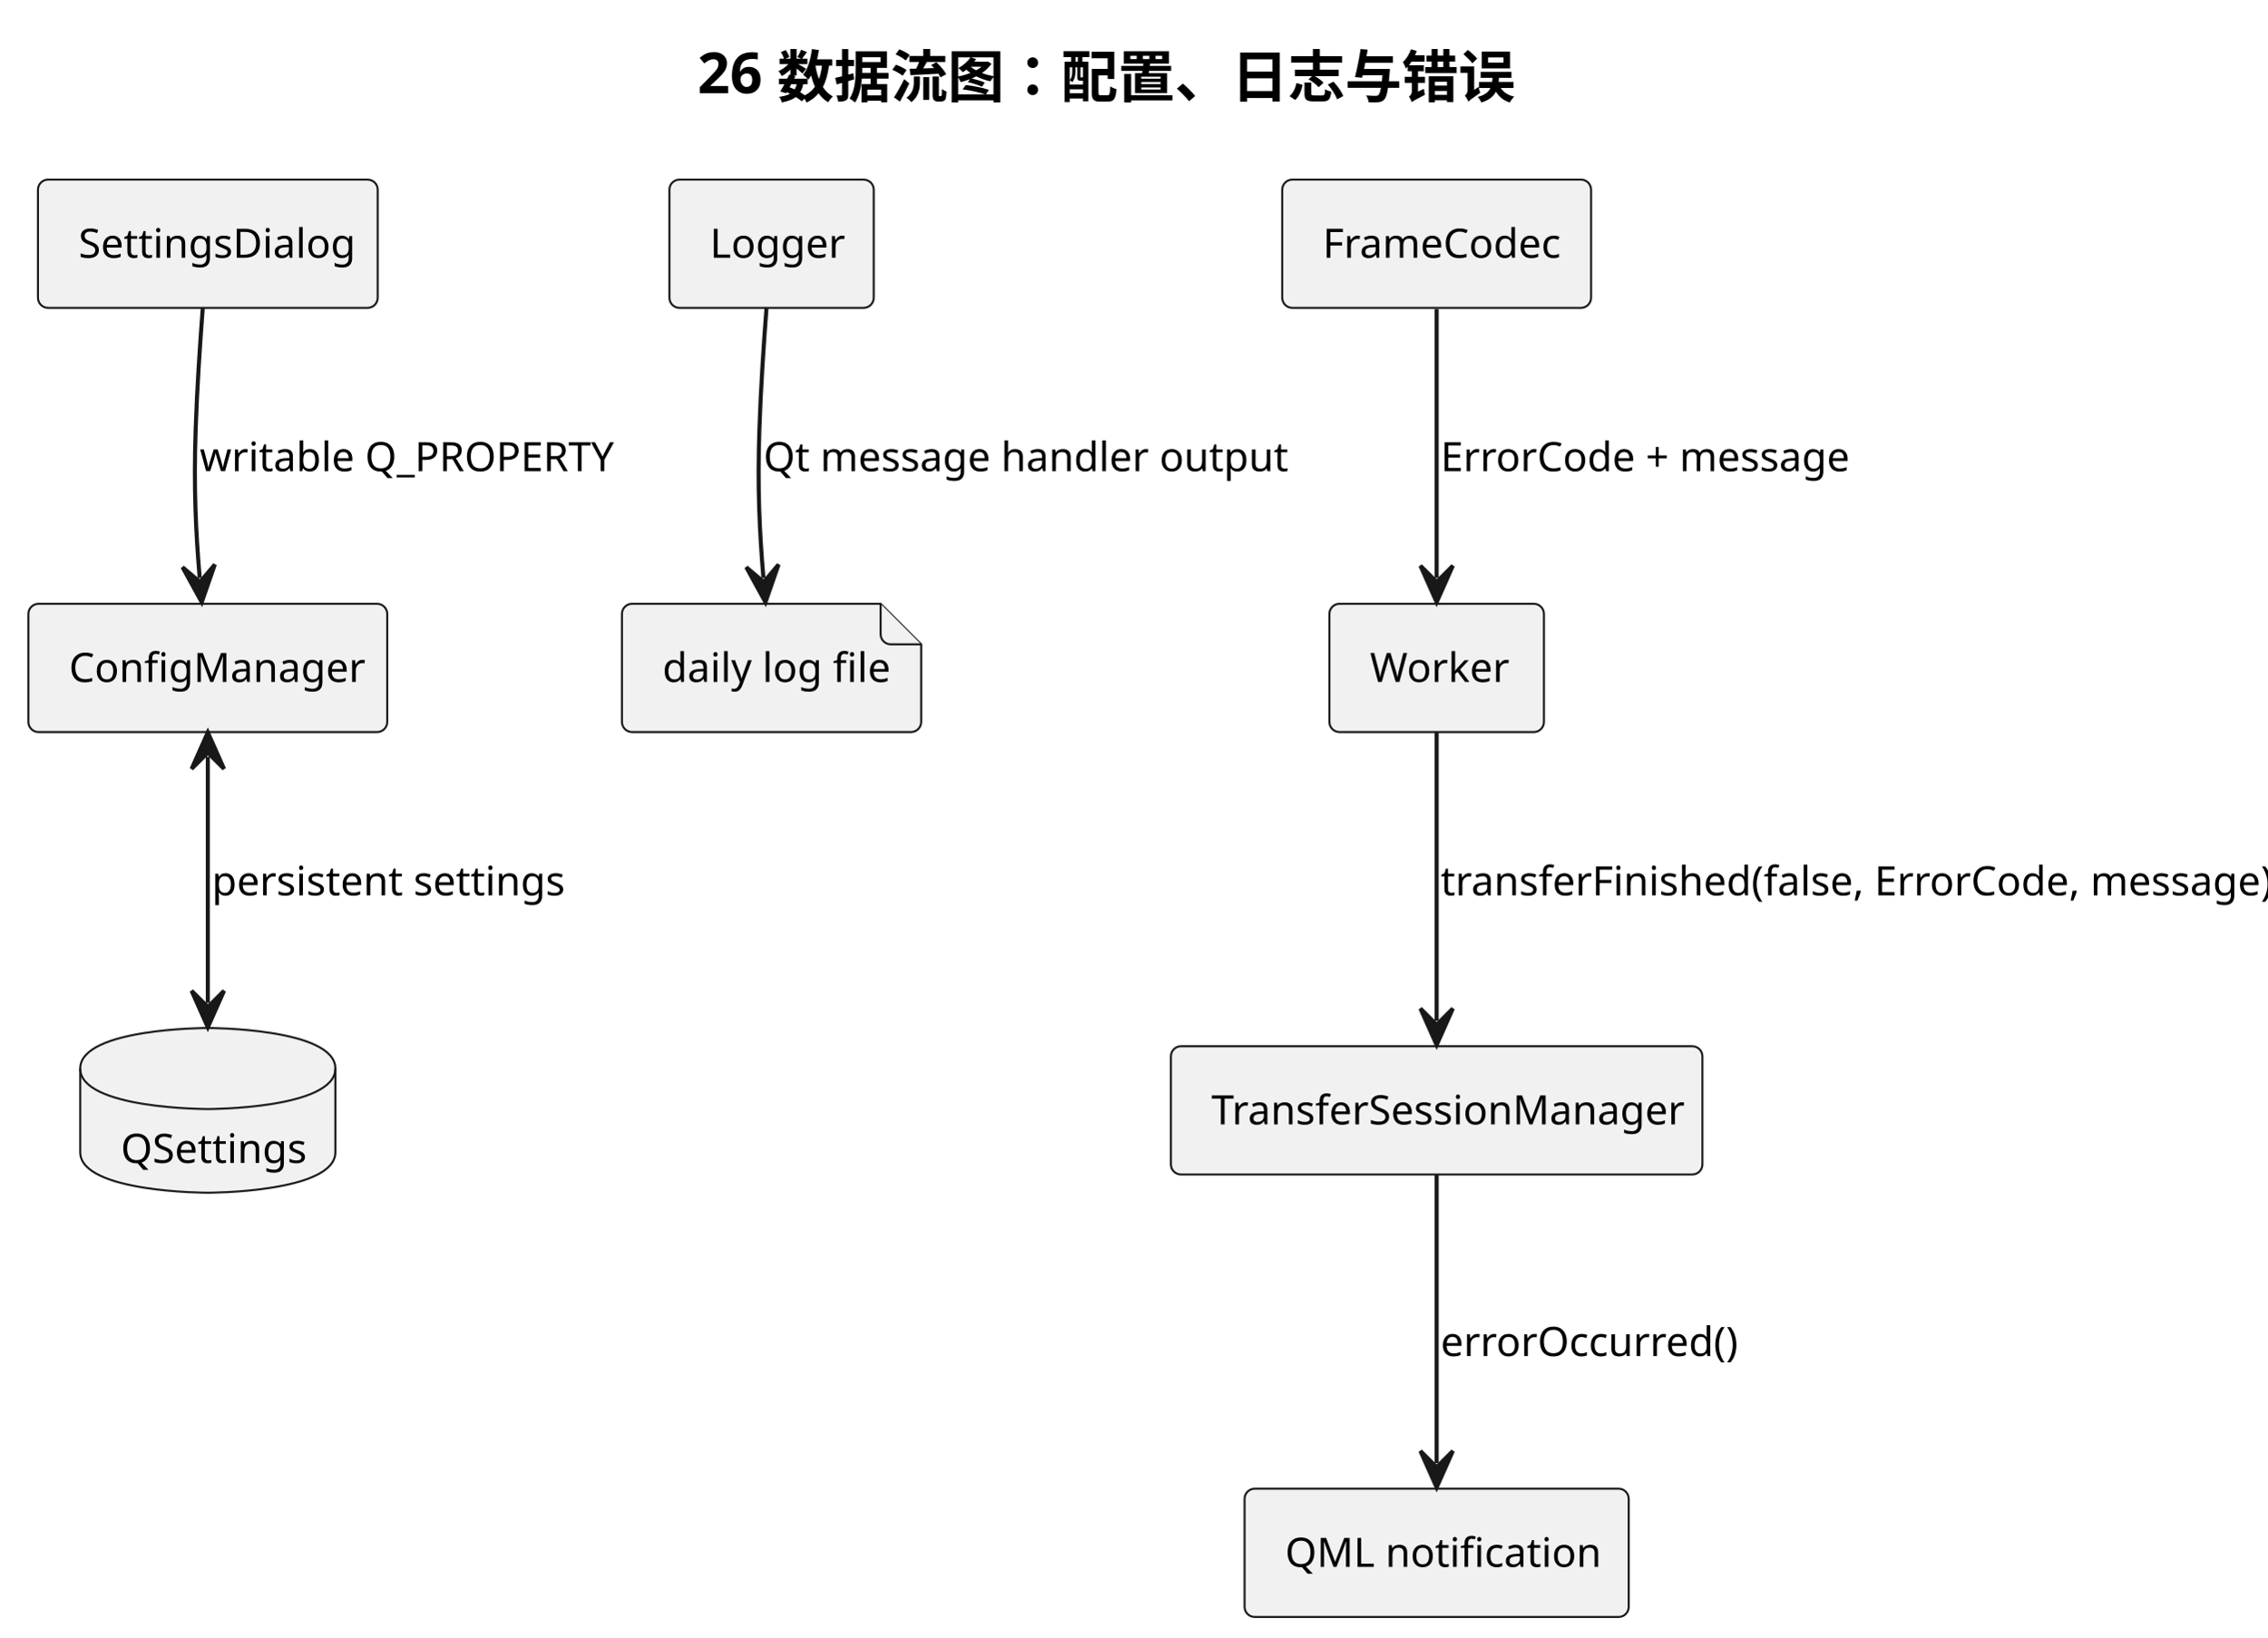
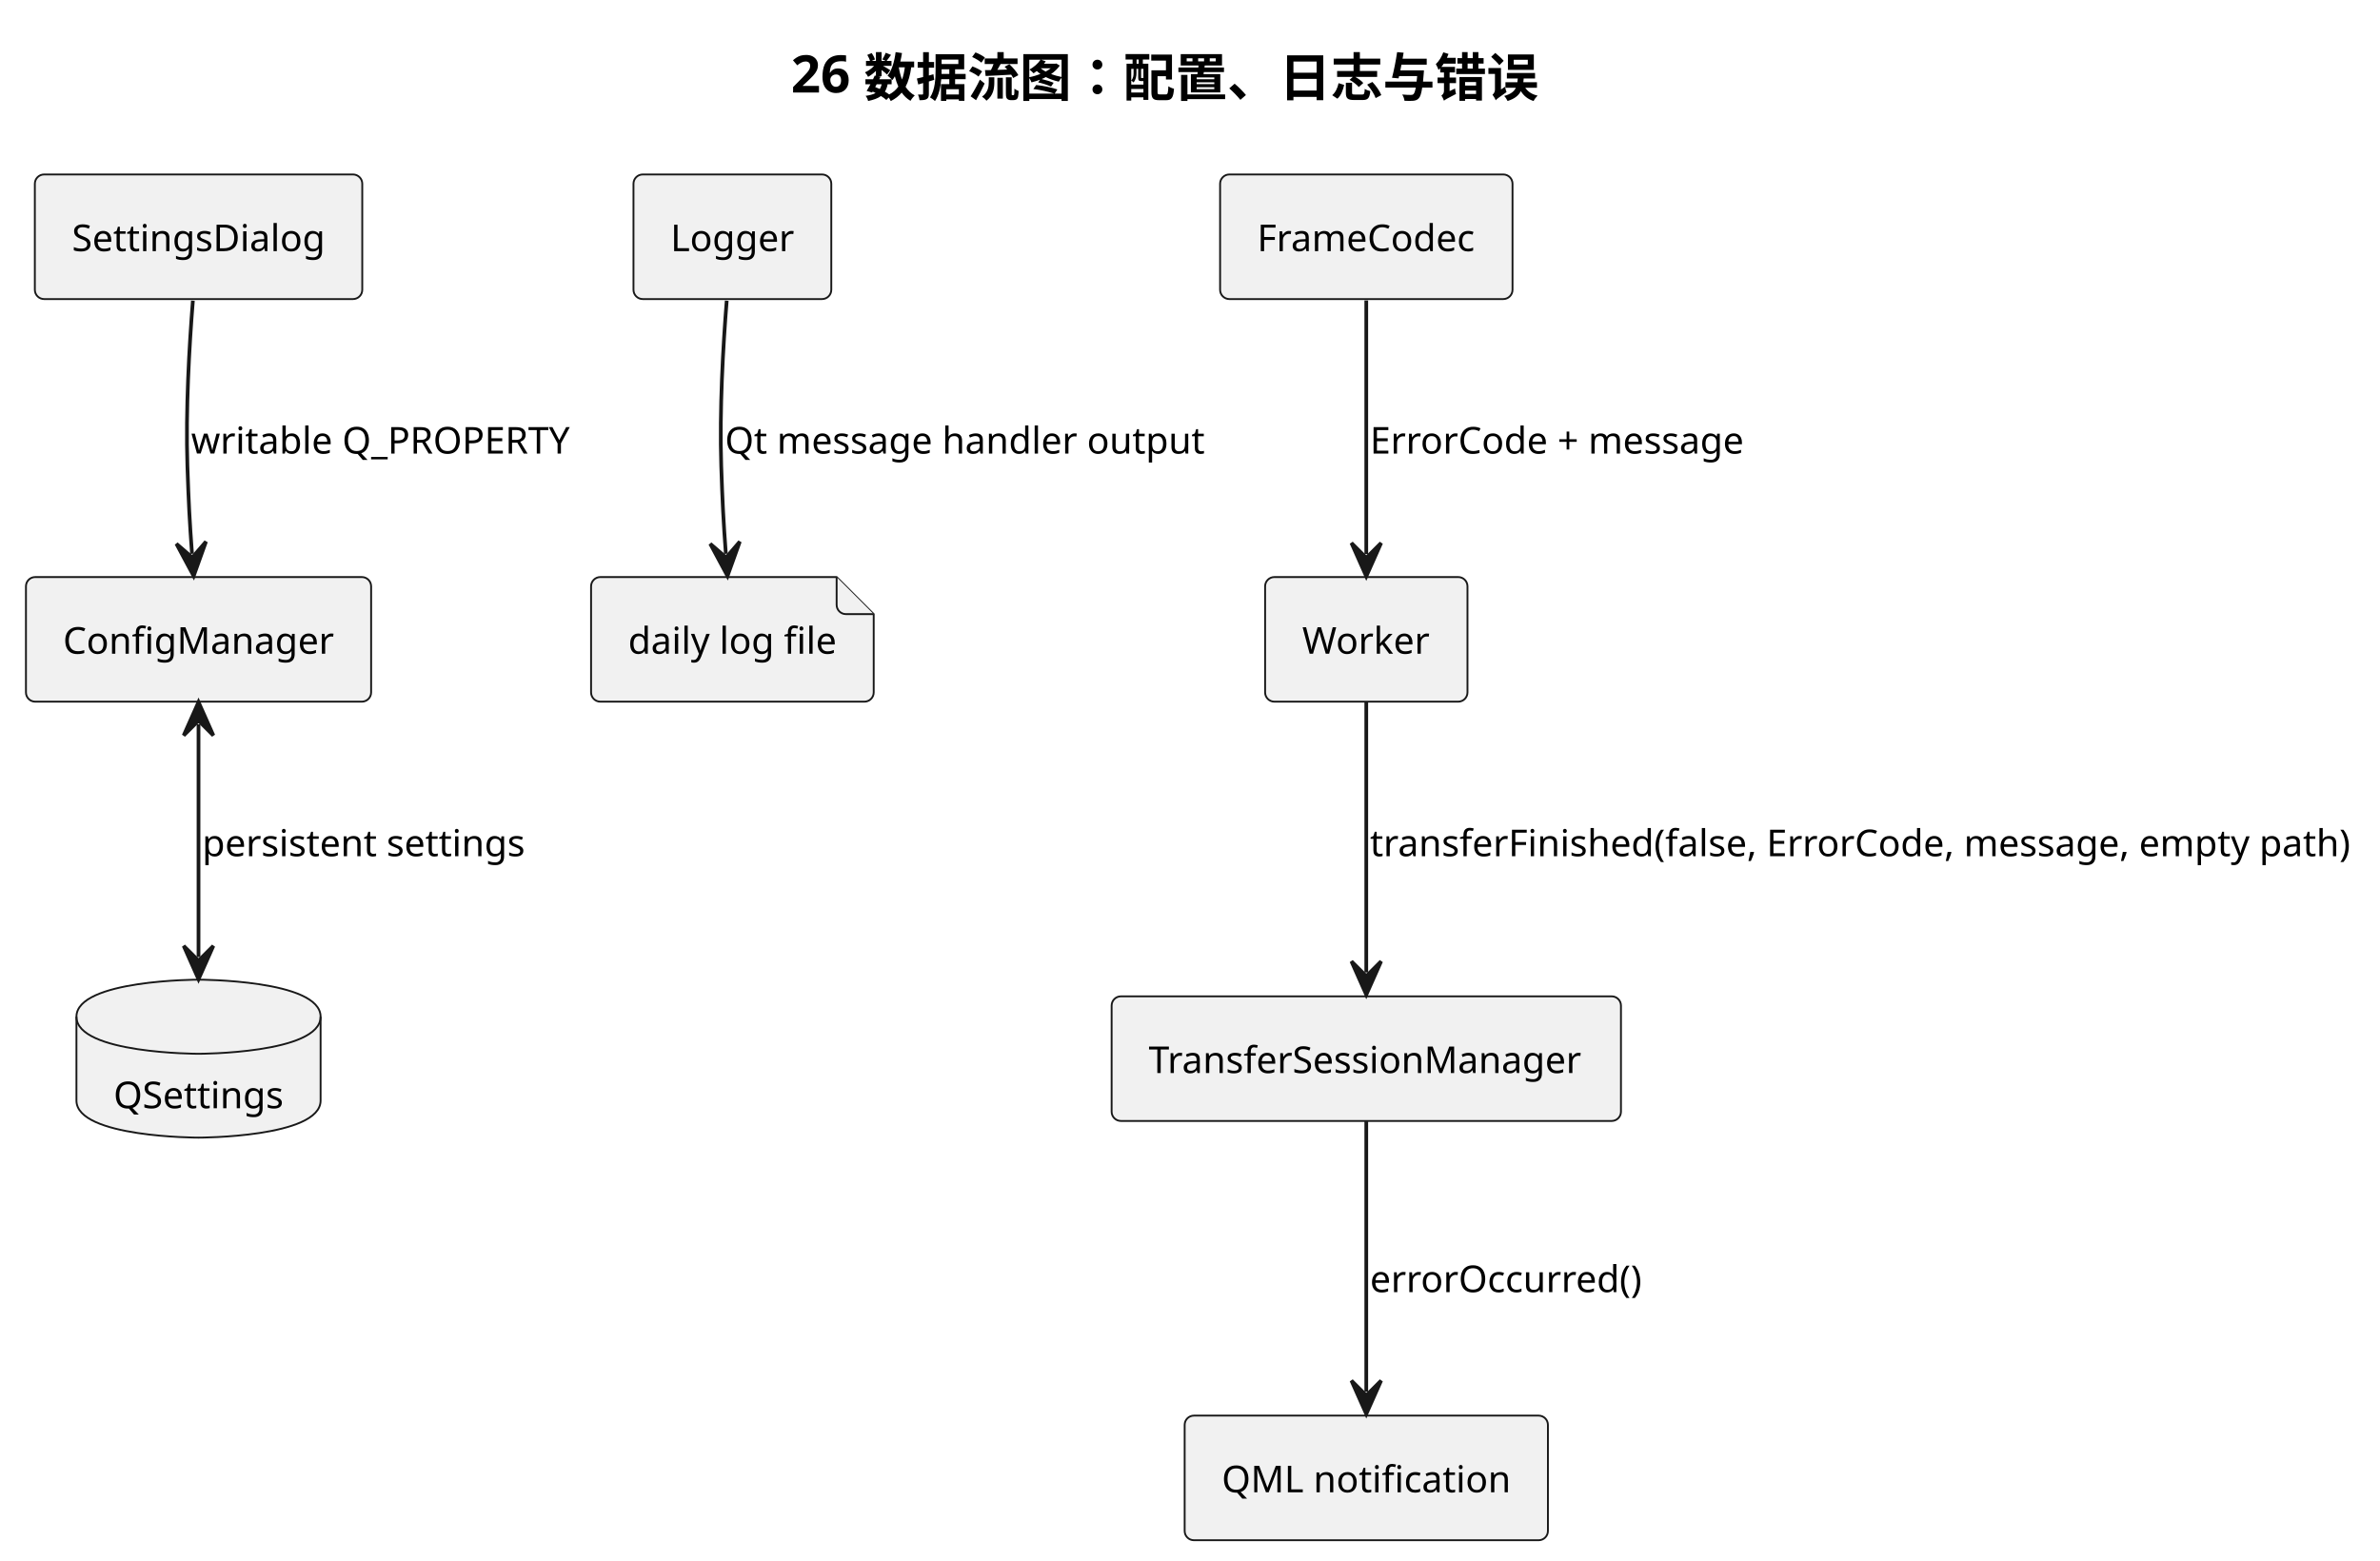
- <svg xmlns="http://www.w3.org/2000/svg" contentStyleType="text/css" data-diagram-type="DESCRIPTION" height="404px" preserveAspectRatio="none" style="width:559px;height:404px;background:#FFFFFF;" version="1.1" viewBox="0 0 559 404" width="559px" zoomAndPan="magnify">
+ <svg xmlns="http://www.w3.org/2000/svg" contentStyleType="text/css" data-diagram-type="DESCRIPTION" height="421px" preserveAspectRatio="none" style="width:642px;height:421px;background:#FFFFFF;" version="1.1" viewBox="0 0 642 421" width="642px" zoomAndPan="magnify">
  <defs />
  <g>
-     <g class="title" data-source-line="114">
-       <text fill="#000000" font-family="sans-serif" font-size="14" font-weight="bold" lengthAdjust="spacing" textLength="201.058" x="171.977" y="22.995">26 数据流图：配置、日志与错误</text>
+     <g class="title" data-source-line="121">
+       <text fill="#000000" font-family="sans-serif" font-size="14" font-weight="bold" lengthAdjust="spacing" textLength="201.656" x="213.372" y="24.966">26 数据流图：配置、日志与错误</text>
    </g>
-     <g class="entity" data-qualified-name="Settings" data-source-line="117" id="ent0002">
-       <rect fill="#F1F1F1" height="31.641" rx="2.5" ry="2.5" style="stroke:#181818;stroke-width:0.5;" width="83.765" x="9.36" y="44.297" />
-       <text fill="#000000" font-family="sans-serif" font-size="10" lengthAdjust="spacing" textLength="63.765" x="19.36" y="63.579">SettingsDialog</text>
+     <g class="entity" data-qualified-name="Settings" data-source-line="124" id="ent0002">
+       <rect fill="#F1F1F1" height="33.62" rx="2.5" ry="2.5" style="stroke:#181818;stroke-width:0.5;" width="88.32" x="9.4" y="47.068" />
+       <text fill="#000000" font-family="sans-serif" font-size="10" lengthAdjust="spacing" textLength="68.32" x="19.4" y="67.758">SettingsDialog</text>
    </g>
-     <g class="entity" data-qualified-name="Config" data-source-line="118" id="ent0003">
-       <rect fill="#F1F1F1" height="31.641" rx="2.5" ry="2.5" style="stroke:#181818;stroke-width:0.5;" width="88.477" x="7" y="148.937" />
-       <text fill="#000000" font-family="sans-serif" font-size="10" lengthAdjust="spacing" textLength="68.477" x="17" y="168.219">ConfigManager</text>
+     <g class="entity" data-qualified-name="Config" data-source-line="125" id="ent0003">
+       <rect fill="#F1F1F1" height="33.62" rx="2.5" ry="2.5" style="stroke:#181818;stroke-width:0.5;" width="93.11" x="7" y="155.688" />
+       <text fill="#000000" font-family="sans-serif" font-size="10" lengthAdjust="spacing" textLength="73.11" x="17" y="176.378">ConfigManager</text>
    </g>
-     <g class="entity" data-qualified-name="QSettings" data-source-line="119" id="ent0004">
-       <path d="M19.78,263.577 C19.78,253.577 51.235,253.577 51.235,253.577 C51.235,253.577 82.69,253.577 82.69,263.577 L82.69,284.217 C82.69,294.217 51.235,294.217 51.235,294.217 C51.235,294.217 19.78,294.217 19.78,284.217 L19.78,263.577" fill="#F1F1F1" style="stroke:#181818;stroke-width:0.5;" />
-       <path d="M19.78,263.577 C19.78,273.577 51.235,273.577 51.235,273.577 C51.235,273.577 82.69,273.577 82.69,263.577" fill="none" style="stroke:#181818;stroke-width:0.5;" />
-       <text fill="#000000" font-family="sans-serif" font-size="10" lengthAdjust="spacing" textLength="42.91" x="29.78" y="286.859">QSettings</text>
+     <g class="entity" data-qualified-name="QSettings" data-source-line="126" id="ent0004">
+       <path d="M20.62,274.308 C20.62,264.308 53.55,264.308 53.55,264.308 C53.55,264.308 86.48,264.308 86.48,274.308 L86.48,296.928 C86.48,306.928 53.55,306.928 53.55,306.928 C53.55,306.928 20.62,306.928 20.62,296.928 L20.62,274.308" fill="#F1F1F1" style="stroke:#181818;stroke-width:0.5;" />
+       <path d="M20.62,274.308 C20.62,284.308 53.55,284.308 53.55,284.308 C53.55,284.308 86.48,284.308 86.48,274.308" fill="none" style="stroke:#181818;stroke-width:0.5;" />
+       <text fill="#000000" font-family="sans-serif" font-size="10" lengthAdjust="spacing" textLength="45.86" x="30.62" y="298.998">QSettings</text>
    </g>
-     <g class="entity" data-qualified-name="Logger" data-source-line="120" id="ent0005">
-       <rect fill="#F1F1F1" height="31.641" rx="2.5" ry="2.5" style="stroke:#181818;stroke-width:0.5;" width="50.386" x="165.05" y="44.297" />
-       <text fill="#000000" font-family="sans-serif" font-size="10" lengthAdjust="spacing" textLength="30.386" x="175.05" y="63.579">Logger</text>
+     <g class="entity" data-qualified-name="Logger" data-source-line="127" id="ent0005">
+       <rect fill="#F1F1F1" height="33.62" rx="2.5" ry="2.5" style="stroke:#181818;stroke-width:0.5;" width="53.36" x="170.88" y="47.068" />
+       <text fill="#000000" font-family="sans-serif" font-size="10" lengthAdjust="spacing" textLength="33.36" x="180.88" y="67.758">Logger</text>
    </g>
-     <g class="entity" data-qualified-name="LogFile" data-source-line="121" id="ent0006">
-       <path d="M153.35,151.437 L153.35,178.077 A2.5,2.5 0 0 0 155.85,180.577 L224.634,180.577 A2.5,2.5 0 0 0 227.134,178.077 L227.134,158.937 L217.134,148.937 L155.85,148.937 A2.5,2.5 0 0 0 153.35,151.437" fill="#F1F1F1" style="stroke:#181818;stroke-width:0.5;" />
-       <path d="M217.134,148.937 L217.134,156.437 A2.5,2.5 0 0 0 219.634,158.937 L227.134,158.937" fill="#F1F1F1" style="stroke:#181818;stroke-width:0.5;" />
-       <text fill="#000000" font-family="sans-serif" font-size="10" lengthAdjust="spacing" textLength="53.784" x="163.35" y="168.219">daily log file</text>
+     <g class="entity" data-qualified-name="LogFile" data-source-line="128" id="ent0006">
+       <path d="M159.44,158.188 L159.44,186.808 A2.5,2.5 0 0 0 161.94,189.308 L233.18,189.308 A2.5,2.5 0 0 0 235.68,186.808 L235.68,165.688 L225.68,155.688 L161.94,155.688 A2.5,2.5 0 0 0 159.44,158.188" fill="#F1F1F1" style="stroke:#181818;stroke-width:0.5;" />
+       <path d="M225.68,155.688 L225.68,163.188 A2.5,2.5 0 0 0 228.18,165.688 L235.68,165.688" fill="#F1F1F1" style="stroke:#181818;stroke-width:0.5;" />
+       <text fill="#000000" font-family="sans-serif" font-size="10" lengthAdjust="spacing" textLength="56.24" x="169.44" y="176.378">daily log file</text>
    </g>
-     <g class="entity" data-qualified-name="Codec" data-source-line="122" id="ent0007">
-       <rect fill="#F1F1F1" height="31.641" rx="2.5" ry="2.5" style="stroke:#181818;stroke-width:0.5;" width="76.162" x="316.16" y="44.297" />
-       <text fill="#000000" font-family="sans-serif" font-size="10" lengthAdjust="spacing" textLength="56.162" x="326.16" y="63.579">FrameCodec</text>
+     <g class="entity" data-qualified-name="Codec" data-source-line="129" id="ent0007">
+       <rect fill="#F1F1F1" height="33.62" rx="2.5" ry="2.5" style="stroke:#181818;stroke-width:0.5;" width="78.88" x="329.12" y="47.068" />
+       <text fill="#000000" font-family="sans-serif" font-size="10" lengthAdjust="spacing" textLength="58.88" x="339.12" y="67.758">FrameCodec</text>
    </g>
-     <g class="entity" data-qualified-name="Worker" data-source-line="123" id="ent0008">
-       <rect fill="#F1F1F1" height="31.641" rx="2.5" ry="2.5" style="stroke:#181818;stroke-width:0.5;" width="52.9" x="327.79" y="148.937" />
-       <text fill="#000000" font-family="sans-serif" font-size="10" lengthAdjust="spacing" textLength="32.9" x="337.79" y="168.219">Worker</text>
+     <g class="entity" data-qualified-name="Worker" data-source-line="130" id="ent0008">
+       <rect fill="#F1F1F1" height="33.62" rx="2.5" ry="2.5" style="stroke:#181818;stroke-width:0.5;" width="54.59" x="341.26" y="155.688" />
+       <text fill="#000000" font-family="sans-serif" font-size="10" lengthAdjust="spacing" textLength="34.59" x="351.26" y="176.378">Worker</text>
    </g>
-     <g class="entity" data-qualified-name="Tsm" data-source-line="124" id="ent0009">
-       <rect fill="#F1F1F1" height="31.641" rx="2.5" ry="2.5" style="stroke:#181818;stroke-width:0.5;" width="131.06" x="288.71" y="258.077" />
-       <text fill="#000000" font-family="sans-serif" font-size="10" lengthAdjust="spacing" textLength="111.06" x="298.71" y="277.359">TransferSessionManager</text>
+     <g class="entity" data-qualified-name="Tsm" data-source-line="131" id="ent0009">
+       <rect fill="#F1F1F1" height="33.62" rx="2.5" ry="2.5" style="stroke:#181818;stroke-width:0.5;" width="137.39" x="299.86" y="268.808" />
+       <text fill="#000000" font-family="sans-serif" font-size="10" lengthAdjust="spacing" textLength="117.39" x="309.86" y="289.498">TransferSessionManager</text>
    </g>
-     <g class="entity" data-qualified-name="Notice" data-source-line="125" id="ent0010">
-       <rect fill="#F1F1F1" height="31.641" rx="2.5" ry="2.5" style="stroke:#181818;stroke-width:0.5;" width="94.722" x="306.88" y="367.217" />
-       <text fill="#000000" font-family="sans-serif" font-size="10" lengthAdjust="spacing" textLength="74.722" x="316.88" y="386.499">QML notification</text>
+     <g class="entity" data-qualified-name="Notice" data-source-line="132" id="ent0010">
+       <rect fill="#F1F1F1" height="33.62" rx="2.5" ry="2.5" style="stroke:#181818;stroke-width:0.5;" width="97.99" x="319.56" y="381.928" />
+       <text fill="#000000" font-family="sans-serif" font-size="10" lengthAdjust="spacing" textLength="77.99" x="329.56" y="402.618">QML notification</text>
    </g>
-     <g class="link" data-entity-1="ent0002" data-entity-2="ent0003" data-link-type="dependency" data-source-line="127" id="lnk11">
-       <path d="M49.99,76.047 C49.32,84.757 48.57,95.957 48.24,105.937 C47.75,120.397 48.258,130.908 49.237,142.568" fill="none" id="Settings-to-Config" style="stroke:#181818;stroke-width:1;" />
-       <polygon fill="#181818" points="49.74,148.547,52.972,139.244,49.321,143.564,45,139.913,49.74,148.547" style="stroke:#181818;stroke-width:1;" />
-       <text fill="#000000" font-family="sans-serif" font-size="10" lengthAdjust="spacing" textLength="97.144" x="49.24" y="116.219">writable Q_PROPERTY</text>
+     <g class="link" data-entity-1="ent0002" data-entity-2="ent0003" data-link-type="dependency" data-source-line="134" id="lnk11">
+       <path d="M52.03,81.128 C51.05,93.378 50.06,110.578 50.55,125.688 C50.88,135.568 51.147,140.634 51.797,149.414" fill="none" id="Settings-to-Config" style="stroke:#181818;stroke-width:1;" />
+       <polygon fill="#181818" points="52.24,155.398,55.565,146.127,51.871,150.412,47.586,146.718,52.24,155.398" style="stroke:#181818;stroke-width:1;" />
+       <text fill="#000000" font-family="sans-serif" font-size="10" lengthAdjust="spacing" textLength="102.14" x="51.55" y="122.378">writable Q_PROPERTY</text>
    </g>
-     <g class="link" data-entity-1="ent0003" data-entity-2="ent0004" data-link-type="dependency" data-source-line="128" id="lnk12">
-       <path d="M51.24,186.657 C51.24,205.627 51.24,226.467 51.24,247.407" fill="none" id="Config-QSettings" style="stroke:#181818;stroke-width:1;" />
-       <polygon fill="#181818" points="51.24,180.657,47.24,189.657,51.24,185.657,55.24,189.657,51.24,180.657" style="stroke:#181818;stroke-width:1;" />
-       <polygon fill="#181818" points="51.24,253.407,55.24,244.407,51.24,248.407,47.24,244.407,51.24,253.407" style="stroke:#181818;stroke-width:1;" />
-       <text fill="#000000" font-family="sans-serif" font-size="10" lengthAdjust="spacing" textLength="82.236" x="52.24" y="220.859">persistent settings</text>
+     <g class="link" data-entity-1="ent0003" data-entity-2="ent0004" data-link-type="dependency" data-source-line="135" id="lnk12">
+       <path d="M53.55,195.418 C53.55,215.098 53.55,236.638 53.55,258.198" fill="none" id="Config-QSettings" style="stroke:#181818;stroke-width:1;" />
+       <polygon fill="#181818" points="53.55,189.418,49.55,198.418,53.55,194.418,57.55,198.418,53.55,189.418" style="stroke:#181818;stroke-width:1;" />
+       <polygon fill="#181818" points="53.55,264.198,57.55,255.198,53.55,259.198,49.55,255.198,53.55,264.198" style="stroke:#181818;stroke-width:1;" />
+       <text fill="#000000" font-family="sans-serif" font-size="10" lengthAdjust="spacing" textLength="87.07" x="54.55" y="230.998">persistent settings</text>
    </g>
-     <g class="link" data-entity-1="ent0005" data-entity-2="ent0006" data-link-type="dependency" data-source-line="129" id="lnk13">
-       <path d="M188.99,76.047 C188.32,84.757 187.57,95.957 187.24,105.937 C186.75,120.397 187.257,130.908 188.238,142.568" fill="none" id="Logger-to-LogFile" style="stroke:#181818;stroke-width:1;" />
-       <polygon fill="#181818" points="188.74,148.547,191.972,139.244,188.321,143.564,184,139.913,188.74,148.547" style="stroke:#181818;stroke-width:1;" />
-       <text fill="#000000" font-family="sans-serif" font-size="10" lengthAdjust="spacing" textLength="122.837" x="188.24" y="116.219">Qt message handler output</text>
+     <g class="link" data-entity-1="ent0005" data-entity-2="ent0006" data-link-type="dependency" data-source-line="136" id="lnk13">
+       <path d="M196.03,81.128 C195.05,93.378 194.06,110.578 194.55,125.688 C194.88,135.568 195.147,140.634 195.797,149.414" fill="none" id="Logger-to-LogFile" style="stroke:#181818;stroke-width:1;" />
+       <polygon fill="#181818" points="196.24,155.398,199.565,146.127,195.871,150.412,191.586,146.718,196.24,155.398" style="stroke:#181818;stroke-width:1;" />
+       <text fill="#000000" font-family="sans-serif" font-size="10" lengthAdjust="spacing" textLength="129.44" x="195.55" y="122.378">Qt message handler output</text>
    </g>
-     <g class="link" data-entity-1="ent0007" data-entity-2="ent0008" data-link-type="dependency" data-source-line="130" id="lnk14">
-       <path d="M354.24,76.257 C354.24,95.667 354.24,123.117 354.24,142.547" fill="none" id="Codec-to-Worker" style="stroke:#181818;stroke-width:1;" />
-       <polygon fill="#181818" points="354.24,148.547,358.24,139.547,354.24,143.547,350.24,139.547,354.24,148.547" style="stroke:#181818;stroke-width:1;" />
-       <text fill="#000000" font-family="sans-serif" font-size="10" lengthAdjust="spacing" textLength="95.908" x="355.24" y="116.219">ErrorCode + message</text>
+     <g class="link" data-entity-1="ent0007" data-entity-2="ent0008" data-link-type="dependency" data-source-line="137" id="lnk14">
+       <path d="M368.55,81.068 C368.55,101.228 368.55,129.438 368.55,149.498" fill="none" id="Codec-to-Worker" style="stroke:#181818;stroke-width:1;" />
+       <polygon fill="#181818" points="368.55,155.498,372.55,146.498,368.55,150.498,364.55,146.498,368.55,155.498" style="stroke:#181818;stroke-width:1;" />
+       <text fill="#000000" font-family="sans-serif" font-size="10" lengthAdjust="spacing" textLength="101.05" x="369.55" y="122.378">ErrorCode + message</text>
    </g>
-     <g class="link" data-entity-1="ent0008" data-entity-2="ent0009" data-link-type="dependency" data-source-line="131" id="lnk15">
-       <path d="M354.24,180.657 C354.24,201.007 354.24,231.307 354.24,251.777" fill="none" id="Worker-to-Tsm" style="stroke:#181818;stroke-width:1;" />
-       <polygon fill="#181818" points="354.24,257.777,358.24,248.777,354.24,252.777,350.24,248.777,354.24,257.777" style="stroke:#181818;stroke-width:1;" />
-       <text fill="#000000" font-family="sans-serif" font-size="10" lengthAdjust="spacing" textLength="195.772" x="355.24" y="220.859">transferFinished(false, ErrorCode, message)</text>
+     <g class="link" data-entity-1="ent0008" data-entity-2="ent0009" data-link-type="dependency" data-source-line="138" id="lnk15">
+       <path d="M368.55,189.418 C368.55,210.418 368.55,241.198 368.55,262.368" fill="none" id="Worker-to-Tsm" style="stroke:#181818;stroke-width:1;" />
+       <polygon fill="#181818" points="368.55,268.368,372.55,259.368,368.55,263.368,364.55,259.368,368.55,268.368" style="stroke:#181818;stroke-width:1;" />
+       <text fill="#000000" font-family="sans-serif" font-size="10" lengthAdjust="spacing" textLength="264.85" x="369.55" y="230.998">transferFinished(false, ErrorCode, message, empty path)</text>
    </g>
-     <g class="link" data-entity-1="ent0009" data-entity-2="ent0010" data-link-type="dependency" data-source-line="132" id="lnk16">
-       <path d="M354.24,289.797 C354.24,310.147 354.24,340.457 354.24,360.917" fill="none" id="Tsm-to-Notice" style="stroke:#181818;stroke-width:1;" />
-       <polygon fill="#181818" points="354.24,366.917,358.24,357.917,354.24,361.917,350.24,357.917,354.24,366.917" style="stroke:#181818;stroke-width:1;" />
-       <text fill="#000000" font-family="sans-serif" font-size="10" lengthAdjust="spacing" textLength="70.864" x="355.24" y="334.499">errorOccurred()</text>
+     <g class="link" data-entity-1="ent0009" data-entity-2="ent0010" data-link-type="dependency" data-source-line="139" id="lnk16">
+       <path d="M368.55,302.538 C368.55,323.538 368.55,354.318 368.55,375.488" fill="none" id="Tsm-to-Notice" style="stroke:#181818;stroke-width:1;" />
+       <polygon fill="#181818" points="368.55,381.488,372.55,372.488,368.55,376.488,364.55,372.488,368.55,381.488" style="stroke:#181818;stroke-width:1;" />
+       <text fill="#000000" font-family="sans-serif" font-size="10" lengthAdjust="spacing" textLength="73.72" x="369.55" y="348.618">errorOccurred()</text>
    </g>
  </g>
</svg>
